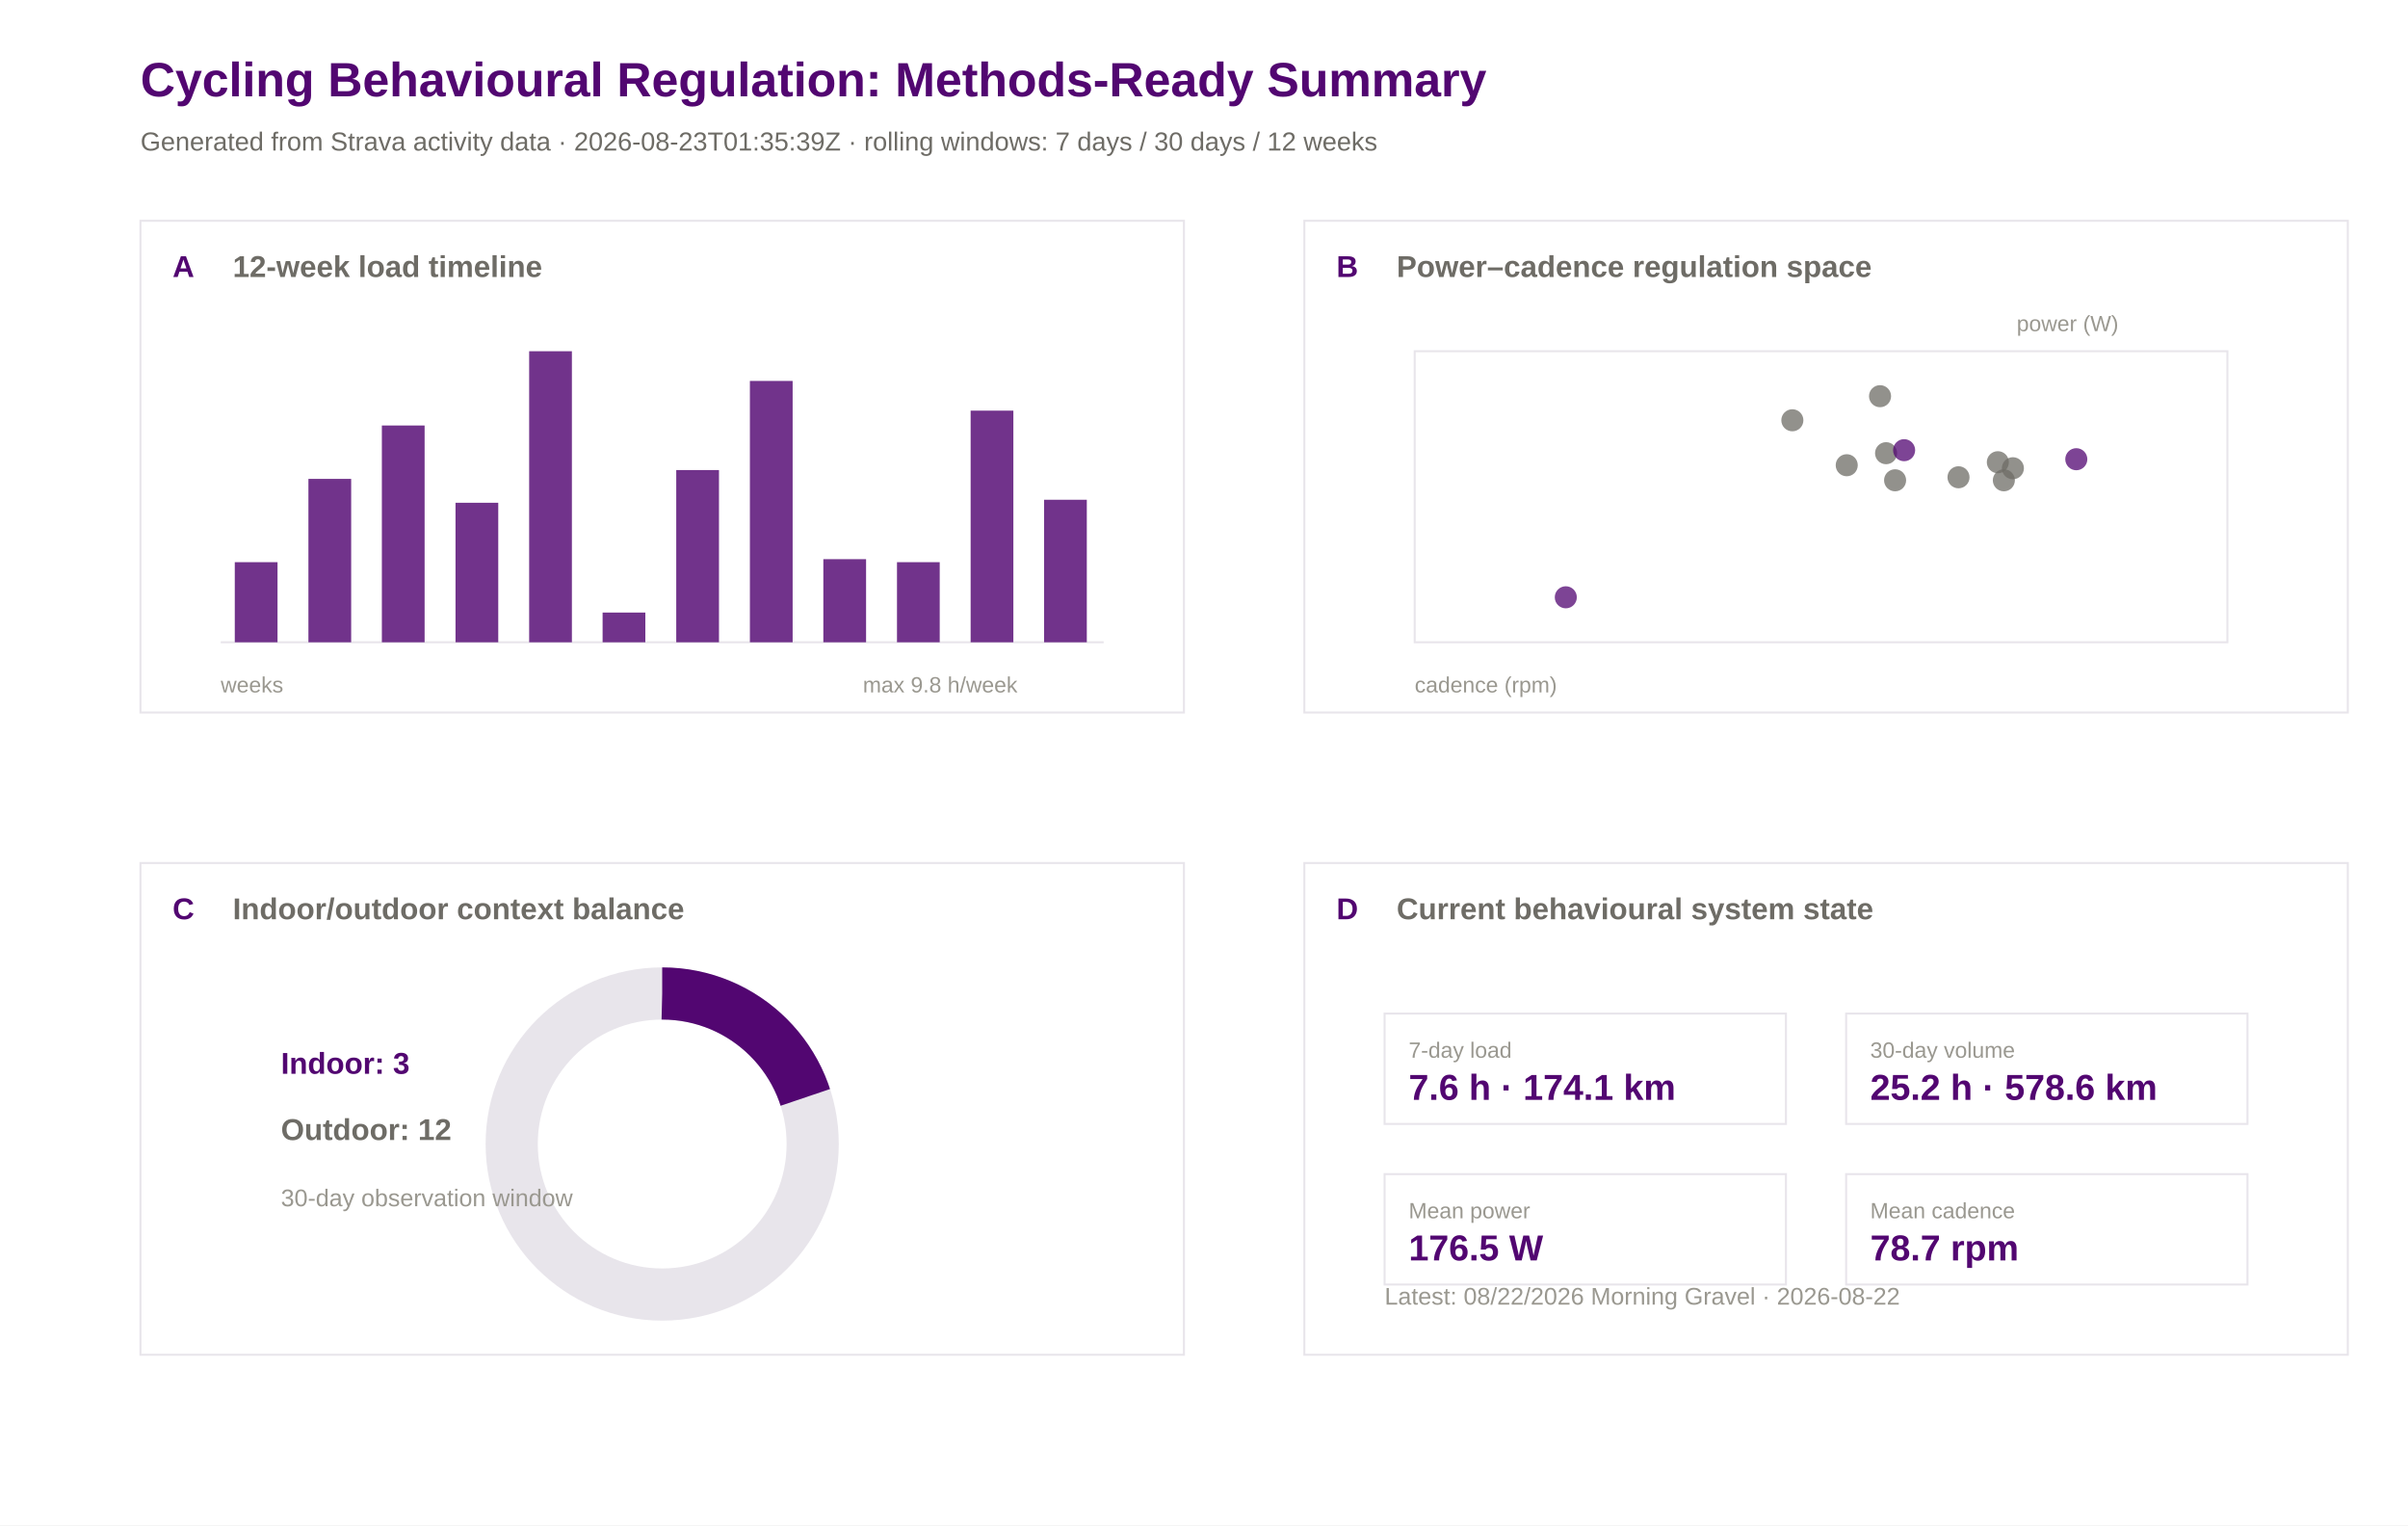
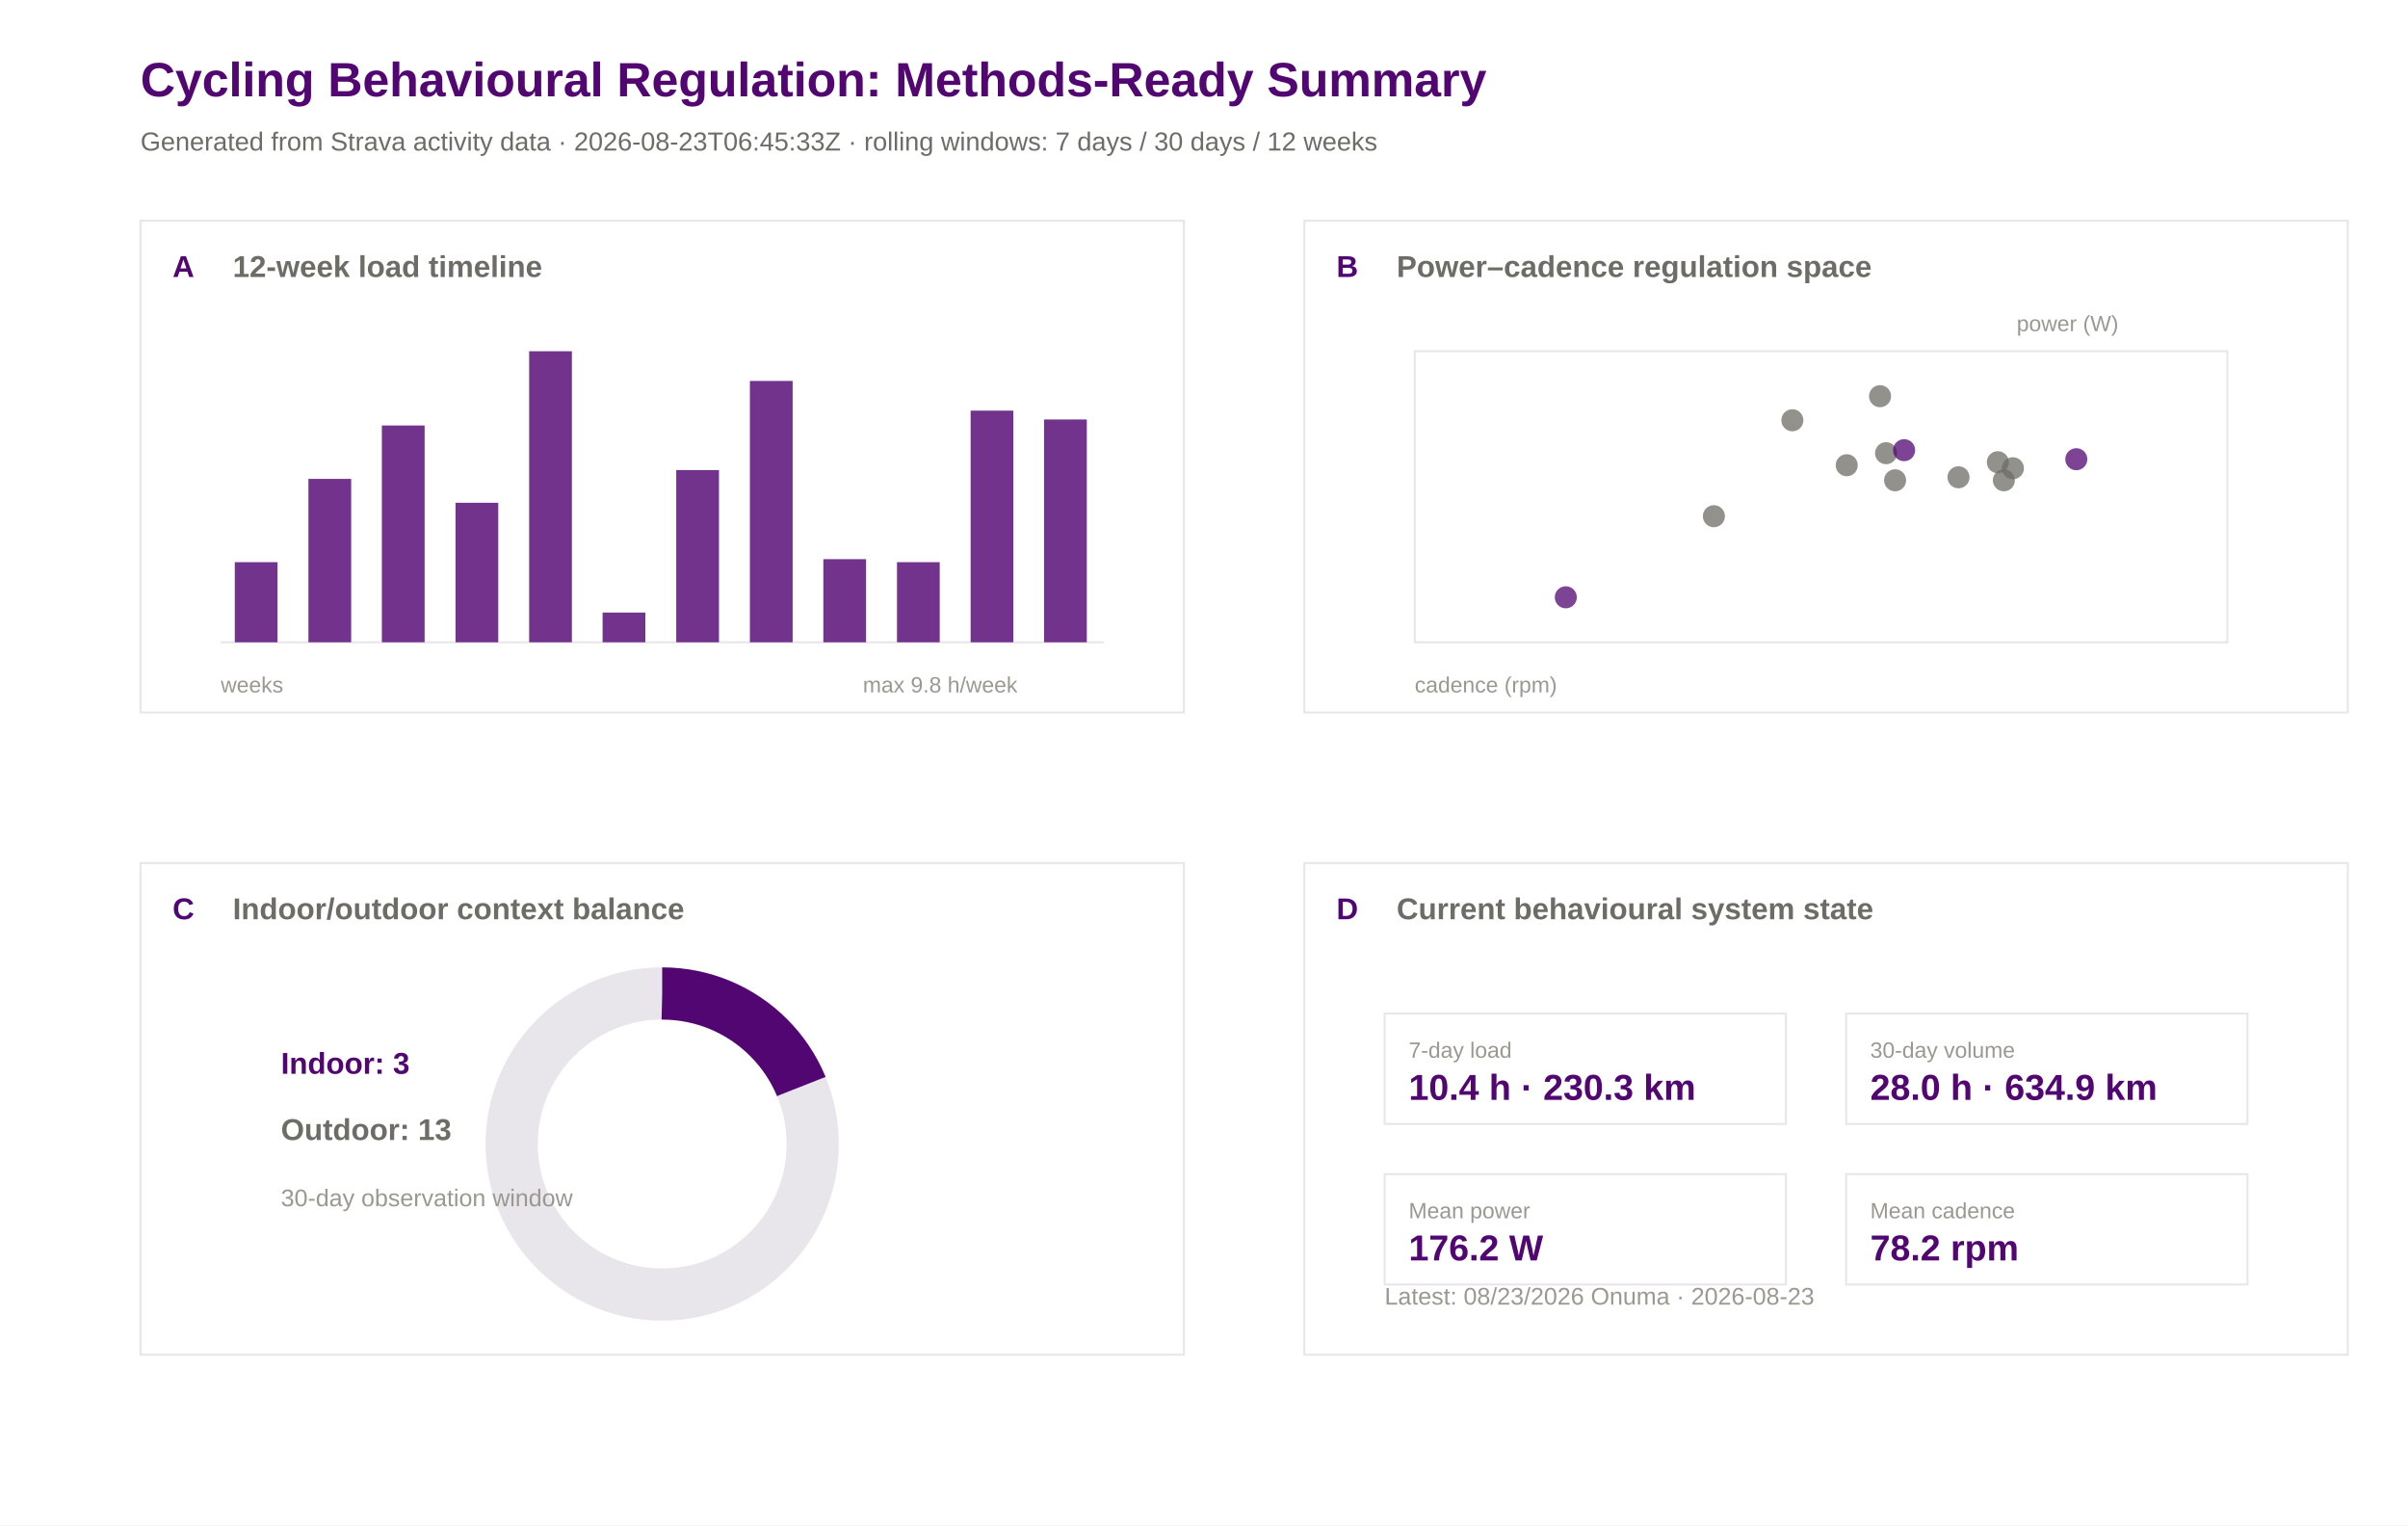
<svg xmlns="http://www.w3.org/2000/svg" width="1200" height="760" viewBox="0 0 1200 760">
  <rect width="100%" height="100%" fill="#ffffff" />
  <text x="70.0" y="48.0" font-family="Arial" font-size="24" font-weight="600" fill="#520671">Cycling Behavioural Regulation: Methods-Ready Summary</text>
-   <text x="70.0" y="75.0" font-family="Arial" font-size="13" font-weight="400" fill="#6e6c66">Generated from Strava activity data · 2026-08-23T01:35:39Z · rolling windows: 7 days / 30 days / 12 weeks</text>
+   <text x="70.0" y="75.0" font-family="Arial" font-size="13" font-weight="400" fill="#6e6c66">Generated from Strava activity data · 2026-08-23T06:45:33Z · rolling windows: 7 days / 30 days / 12 weeks</text>
  <rect x="70" y="110" width="520" height="245" fill="#ffffff" stroke="#e8e5eb" stroke-width="1" />
  <text x="86.0" y="138.0" font-family="Arial" font-size="15" font-weight="600" fill="#520671">A</text>
  <text x="116.0" y="138.0" font-family="Arial" font-size="15" font-weight="600" fill="#6e6c66">12-week load timeline</text>
  <rect x="650" y="110" width="520" height="245" fill="#ffffff" stroke="#e8e5eb" stroke-width="1" />
  <text x="666.0" y="138.0" font-family="Arial" font-size="15" font-weight="600" fill="#520671">B</text>
  <text x="696.0" y="138.0" font-family="Arial" font-size="15" font-weight="600" fill="#6e6c66">Power–cadence regulation space</text>
  <rect x="70" y="430" width="520" height="245" fill="#ffffff" stroke="#e8e5eb" stroke-width="1" />
  <text x="86.0" y="458.0" font-family="Arial" font-size="15" font-weight="600" fill="#520671">C</text>
  <text x="116.0" y="458.0" font-family="Arial" font-size="15" font-weight="600" fill="#6e6c66">Indoor/outdoor context balance</text>
  <rect x="650" y="430" width="520" height="245" fill="#ffffff" stroke="#e8e5eb" stroke-width="1" />
  <text x="666.0" y="458.0" font-family="Arial" font-size="15" font-weight="600" fill="#520671">D</text>
  <text x="696.0" y="458.0" font-family="Arial" font-size="15" font-weight="600" fill="#6e6c66">Current behavioural system state</text>
  <line x1="110" y1="320" x2="550" y2="320" stroke="#e8e5eb" />
  <rect x="117.0" y="280.1" width="21.3" height="39.9" fill="#520671" opacity="0.82" />
  <rect x="153.7" y="238.6" width="21.3" height="81.4" fill="#520671" opacity="0.82" />
  <rect x="190.3" y="212.0" width="21.3" height="108.0" fill="#520671" opacity="0.82" />
  <rect x="227.0" y="250.5" width="21.3" height="69.5" fill="#520671" opacity="0.82" />
  <rect x="263.7" y="175.0" width="21.3" height="145.0" fill="#520671" opacity="0.82" />
  <rect x="300.3" y="305.2" width="21.3" height="14.8" fill="#520671" opacity="0.82" />
  <rect x="337.0" y="234.2" width="21.3" height="85.8" fill="#520671" opacity="0.82" />
  <rect x="373.7" y="189.8" width="21.3" height="130.2" fill="#520671" opacity="0.82" />
  <rect x="410.3" y="278.6" width="21.3" height="41.4" fill="#520671" opacity="0.82" />
  <rect x="447.0" y="280.1" width="21.3" height="39.9" fill="#520671" opacity="0.82" />
  <rect x="483.7" y="204.6" width="21.3" height="115.4" fill="#520671" opacity="0.82" />
-   <rect x="520.3" y="249.0" width="21.3" height="71.0" fill="#520671" opacity="0.82" />
+   <rect x="520.3" y="209.0" width="21.3" height="111.0" fill="#520671" opacity="0.82" />
  <text x="110.0" y="345.0" font-family="Arial" font-size="11" font-weight="400" fill="#9a9890">weeks</text>
  <text x="430.0" y="345.0" font-family="Arial" font-size="11" font-weight="400" fill="#9a9890">max 9.8 h/week</text>
  <rect x="705" y="175" width="405" height="145" fill="#ffffff" stroke="#e8e5eb" />
  <circle cx="995.6" cy="230.3" r="5.5" fill="#6e6c66" opacity="0.75" />
  <circle cx="998.6" cy="239.3" r="5.5" fill="#6e6c66" opacity="0.75" />
  <circle cx="1003.1" cy="233.3" r="5.5" fill="#6e6c66" opacity="0.75" />
  <circle cx="976.0" cy="237.8" r="5.5" fill="#6e6c66" opacity="0.75" />
  <circle cx="939.9" cy="225.8" r="5.5" fill="#6e6c66" opacity="0.75" />
  <circle cx="936.9" cy="197.4" r="5.5" fill="#6e6c66" opacity="0.75" />
  <circle cx="1034.7" cy="228.8" r="5.5" fill="#520671" opacity="0.75" />
  <circle cx="920.3" cy="231.8" r="5.5" fill="#6e6c66" opacity="0.75" />
  <circle cx="893.2" cy="209.4" r="5.5" fill="#6e6c66" opacity="0.75" />
  <circle cx="780.3" cy="297.6" r="5.5" fill="#520671" opacity="0.75" />
  <circle cx="948.9" cy="224.3" r="5.5" fill="#520671" opacity="0.75" />
  <circle cx="944.4" cy="239.3" r="5.5" fill="#6e6c66" opacity="0.75" />
+   <circle cx="854.1" cy="257.2" r="5.5" fill="#6e6c66" opacity="0.75" />
  <text x="705.0" y="345.0" font-family="Arial" font-size="11" font-weight="400" fill="#9a9890">cadence (rpm)</text>
  <text x="1005.0" y="165.0" font-family="Arial" font-size="11" font-weight="400" fill="#9a9890">power (W)</text>
  <circle cx="330" cy="570" r="75" fill="none" stroke="#e8e5eb" stroke-width="26" />
-   <circle cx="330" cy="570" r="75" fill="none" stroke="#520671" stroke-width="26" stroke-dasharray="94.2 471.2" transform="rotate(-90 330 570)" />
+   <circle cx="330" cy="570" r="75" fill="none" stroke="#520671" stroke-width="26" stroke-dasharray="88.4 471.2" transform="rotate(-90 330 570)" />
  <text x="140.0" y="535.0" font-family="Arial" font-size="15" font-weight="600" fill="#520671">Indoor: 3</text>
-   <text x="140.0" y="568.0" font-family="Arial" font-size="15" font-weight="600" fill="#6e6c66">Outdoor: 12</text>
+   <text x="140.0" y="568.0" font-family="Arial" font-size="15" font-weight="600" fill="#6e6c66">Outdoor: 13</text>
  <text x="140.0" y="601.0" font-family="Arial" font-size="12" font-weight="400" fill="#9a9890">30-day observation window</text>
  <rect x="690" y="505" width="200" height="55" fill="#ffffff" stroke="#e8e5eb" />
  <text x="702.0" y="527.0" font-family="Arial" font-size="11" font-weight="500" fill="#9a9890">7-day load</text>
-   <text x="702.0" y="548.0" font-family="Arial" font-size="18" font-weight="600" fill="#520671">7.6 h · 174.1 km</text>
+   <text x="702.0" y="548.0" font-family="Arial" font-size="18" font-weight="600" fill="#520671">10.4 h · 230.3 km</text>
  <rect x="920" y="505" width="200" height="55" fill="#ffffff" stroke="#e8e5eb" />
  <text x="932.0" y="527.0" font-family="Arial" font-size="11" font-weight="500" fill="#9a9890">30-day volume</text>
-   <text x="932.0" y="548.0" font-family="Arial" font-size="18" font-weight="600" fill="#520671">25.2 h · 578.6 km</text>
+   <text x="932.0" y="548.0" font-family="Arial" font-size="18" font-weight="600" fill="#520671">28.0 h · 634.9 km</text>
  <rect x="690" y="585" width="200" height="55" fill="#ffffff" stroke="#e8e5eb" />
  <text x="702.0" y="607.0" font-family="Arial" font-size="11" font-weight="500" fill="#9a9890">Mean power</text>
-   <text x="702.0" y="628.0" font-family="Arial" font-size="18" font-weight="600" fill="#520671">176.5 W</text>
+   <text x="702.0" y="628.0" font-family="Arial" font-size="18" font-weight="600" fill="#520671">176.2 W</text>
  <rect x="920" y="585" width="200" height="55" fill="#ffffff" stroke="#e8e5eb" />
  <text x="932.0" y="607.0" font-family="Arial" font-size="11" font-weight="500" fill="#9a9890">Mean cadence</text>
-   <text x="932.0" y="628.0" font-family="Arial" font-size="18" font-weight="600" fill="#520671">78.7 rpm</text>
-   <text x="690.0" y="650.0" font-family="Arial" font-size="12" font-weight="400" fill="#9a9890">Latest: 08/22/2026 Morning Gravel · 2026-08-22</text>
+   <text x="932.0" y="628.0" font-family="Arial" font-size="18" font-weight="600" fill="#520671">78.2 rpm</text>
+   <text x="690.0" y="650.0" font-family="Arial" font-size="12" font-weight="400" fill="#9a9890">Latest: 08/23/2026 Onuma · 2026-08-23</text>
</svg>
